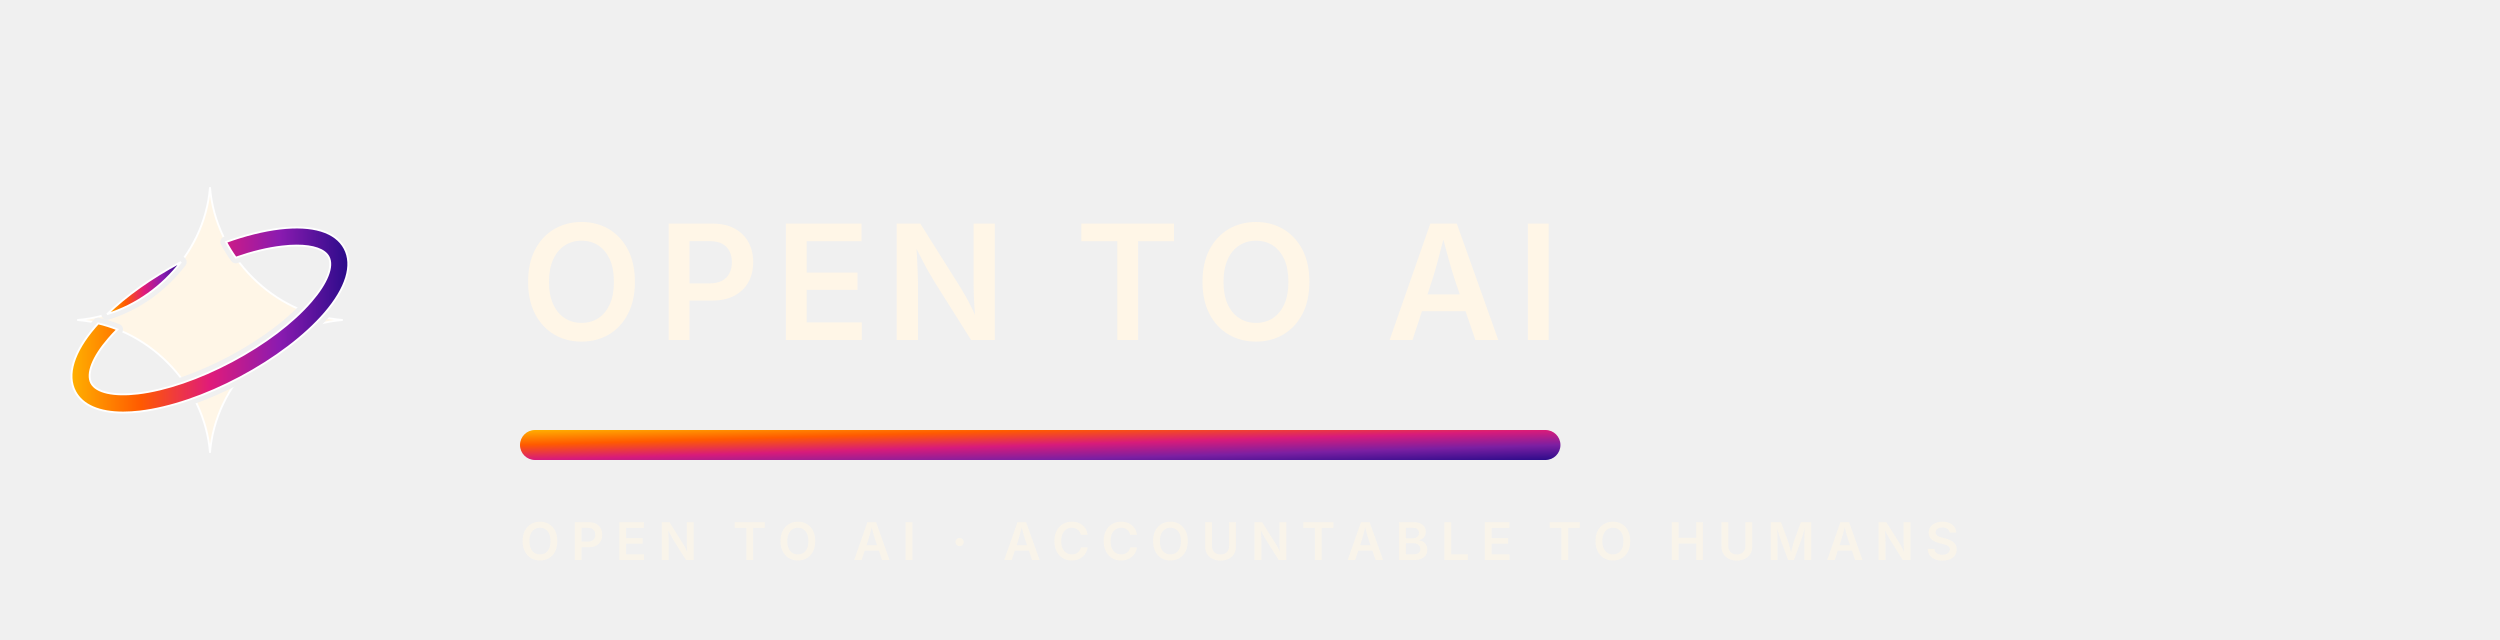
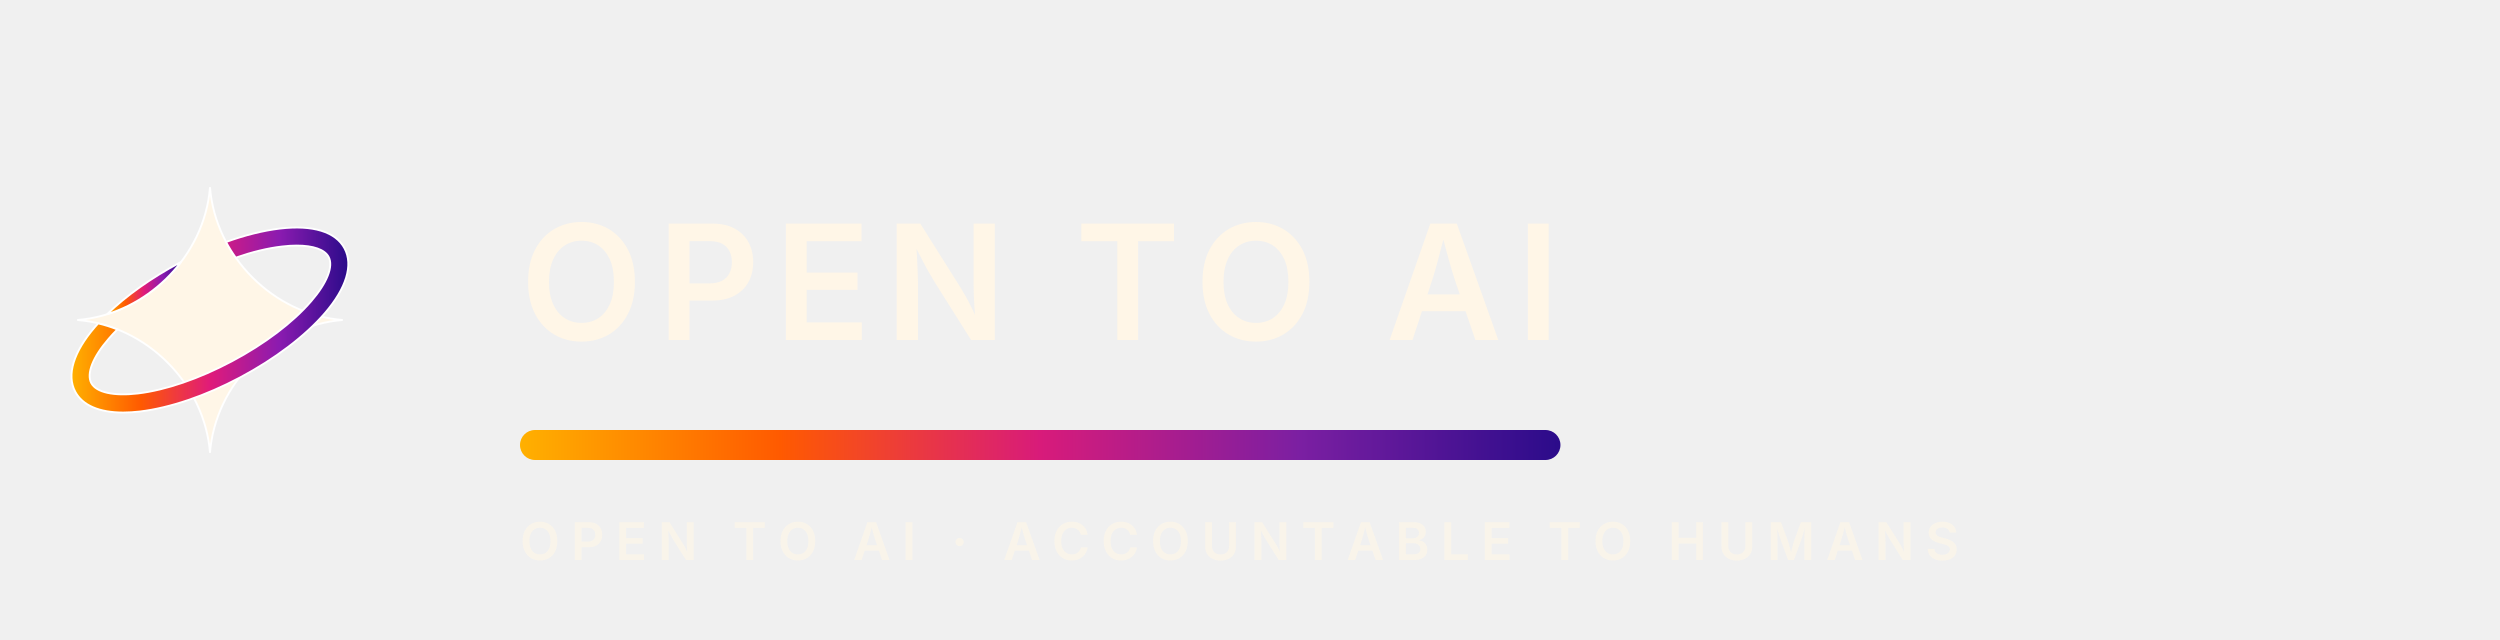
<svg xmlns="http://www.w3.org/2000/svg" width="250" height="64" viewBox="0 0 250 64" role="img">
  <defs>
    <linearGradient id="spec" x1="10" y1="6" x2="54" y2="58" gradientUnits="userSpaceOnUse">
      <stop offset="0" stop-color="#ffb000" />
      <stop offset=".27" stop-color="#ff6a00" />
      <stop offset=".52" stop-color="#e01b7a" />
      <stop offset=".74" stop-color="#8b1bb0" />
      <stop offset="1" stop-color="#2b0b8a" />
    </linearGradient>
-     <linearGradient id="specwide" x1="0" y1="0" x2="1" y2="1">
+     <linearGradient id="specwide" x1="0" y1="0" x2="1" y2="0">
      <stop offset="0" stop-color="#ffb000" />
      <stop offset=".25" stop-color="#ff5a00" />
      <stop offset=".5" stop-color="#d81b7a" />
      <stop offset=".75" stop-color="#7b1fa2" />
      <stop offset="1" stop-color="#2b0b8a" />
    </linearGradient>
  </defs>
  <g transform="translate(4.00 15.00) scale(0.09444)">
    <defs>
      <linearGradient id="g1m10" gradientUnits="userSpaceOnUse" x1="70.949" y1="146.286" x2="149.285" y2="146.286">
        <stop offset="0" stop-color="#FFB000" />
        <stop offset="0.25" stop-color="#FF5A00" />
        <stop offset="0.5" stop-color="#E01B7A" />
        <stop offset="0.75" stop-color="#8B1BB0" />
        <stop offset="1" stop-color="#2B0B8A" />
      </linearGradient>
      <linearGradient id="g2m10" gradientUnits="userSpaceOnUse" x1="33.495" y1="180" x2="326.505" y2="180">
        <stop offset="0" stop-color="#FFB000" />
        <stop offset="0.25" stop-color="#FF5A00" />
        <stop offset="0.5" stop-color="#E01B7A" />
        <stop offset="0.75" stop-color="#8B1BB0" />
        <stop offset="1" stop-color="#2B0B8A" />
      </linearGradient>
    </defs>
-     <mask id="kom10" maskUnits="userSpaceOnUse" x="-20" y="-20" width="400" height="400">
-       <rect x="-20" y="-20" width="400" height="400" fill="#fff" />
-       <path d="M149.3,118.6c-0.5,0.3-1,0.5-1.5,0.8c-30,16-56.7,35-76.8,54.5C102.1,164.3,129.6,144.5,149.3,118.6z" fill="#000" stroke="#000" stroke-width="12" stroke-linejoin="round" />
-       <path d="M322.5,104.2c-9.4-17.7-33.7-25.1-68.5-21c-17.5,2.1-36.9,6.9-57,14.2c3.1,5.8,6.5,11.3,10.3,16.6c17.3-6,33.9-10.1,49-11.8c5.6-0.7,10.8-1,15.6-1c17.4,0,29.6,4.2,33.7,12c5.3,9.9-1.6,27.5-18.5,47c-19.3,22.4-49.1,45-83.9,63.5c-34.8,18.5-70.2,30.6-99.6,34.1c-25.6,3-44-1.1-49.3-11c-5.3-9.9,1.6-27.5,18.5-47c2.8-3.3,5.9-6.6,9.1-9.8c-6.6-2.6-13.4-4.8-20.3-6.4c-1.1,1.3-2.3,2.5-3.4,3.8c-22.8,26.5-30.3,50.8-20.9,68.5c7.7,14.5,25.4,22.1,50.8,22.1c5.5,0,11.5-0.4,17.7-1.1c31.7-3.8,69.5-16.6,106.3-36.2c36.8-19.6,68.6-43.7,89.5-67.9C324.5,146.2,331.9,121.9,322.5,104.2z" fill="#000" stroke="#000" stroke-width="12" stroke-linejoin="round" />
-     </mask>
-     <path d="M180,39.4c-5.6,73.1-67.5,135-140.6,140.6c73.1,5.6,135,67.5,140.6,140.6c5.6-73.1,67.5-135,140.6-140.6C247.5,174.4,185.6,112.5,180,39.4z" fill="#fff6e7" stroke="#FFFFFF" stroke-width="2" mask="url(#kom10)" />
+     <path d="M180,39.4c-5.6,73.1-67.5,135-140.6,140.6c73.1,5.6,135,67.5,140.6,140.6c5.6-73.1,67.5-135,140.6-140.6C247.5,174.4,185.6,112.5,180,39.4z" fill="#fff6e7" stroke="#FFFFFF" stroke-width="2" />
    <path d="M149.3,118.6c-0.5,0.3-1,0.5-1.5,0.8c-30,16-56.7,35-76.8,54.5C102.1,164.3,129.6,144.5,149.3,118.6z" fill="url(#g1m10)" stroke="#FFFFFF" stroke-width="2" />
    <path d="M322.5,104.2c-9.4-17.7-33.7-25.1-68.5-21c-17.5,2.1-36.9,6.9-57,14.2c3.1,5.8,6.5,11.3,10.3,16.6c17.3-6,33.9-10.1,49-11.8c5.6-0.7,10.8-1,15.6-1c17.4,0,29.6,4.2,33.7,12c5.3,9.9-1.6,27.5-18.5,47c-19.3,22.4-49.1,45-83.9,63.5c-34.8,18.5-70.2,30.6-99.6,34.1c-25.6,3-44-1.1-49.3-11c-5.3-9.9,1.6-27.5,18.5-47c2.8-3.3,5.9-6.6,9.1-9.8c-6.6-2.6-13.4-4.8-20.3-6.4c-1.1,1.3-2.3,2.5-3.4,3.8c-22.8,26.5-30.3,50.8-20.9,68.5c7.7,14.5,25.4,22.1,50.8,22.1c5.5,0,11.5-0.4,17.7-1.1c31.7-3.8,69.5-16.6,106.3-36.2c36.8-19.6,68.6-43.7,89.5-67.9C324.5,146.2,331.9,121.9,322.5,104.2z" fill="url(#g2m10)" stroke="#FFFFFF" stroke-width="2" />
  </g>
  <path d="M58.15 34.16Q56.63 34.16 55.42 33.45Q54.21 32.74 53.51 31.40Q52.81 30.06 52.81 28.19Q52.81 26.30 53.51 24.96Q54.21 23.63 55.42 22.91Q56.63 22.20 58.15 22.20Q59.68 22.20 60.89 22.91Q62.09 23.63 62.79 24.96Q63.49 26.30 63.49 28.19Q63.49 30.06 62.79 31.40Q62.09 32.74 60.89 33.45Q59.68 34.16 58.15 34.16ZM58.15 32.29Q59.10 32.29 59.83 31.82Q60.56 31.34 60.98 30.43Q61.39 29.51 61.39 28.19Q61.39 26.85 60.98 25.93Q60.56 25.02 59.83 24.54Q59.10 24.07 58.15 24.07Q57.20 24.07 56.47 24.55Q55.74 25.02 55.32 25.94Q54.90 26.86 54.90 28.19Q54.90 29.51 55.32 30.43Q55.74 31.34 56.47 31.81Q57.20 32.29 58.15 32.29Z M66.87 34.00V22.36H71.22Q72.56 22.36 73.47 22.86Q74.38 23.36 74.85 24.23Q75.32 25.10 75.32 26.21Q75.32 27.33 74.85 28.20Q74.38 29.06 73.46 29.56Q72.54 30.06 71.19 30.06H68.30V28.34H70.91Q71.71 28.34 72.21 28.07Q72.71 27.80 72.95 27.31Q73.19 26.83 73.19 26.21Q73.19 25.59 72.95 25.12Q72.71 24.64 72.21 24.37Q71.70 24.11 70.90 24.11H68.95V34.00Z M78.59 34.00V22.36H86.15V24.12H80.67V27.26H85.75V28.99H80.67V32.24H86.18V34.00Z M89.67 34.00V22.36H92.03L96.06 28.77Q96.31 29.17 96.59 29.67Q96.88 30.18 97.18 30.80Q97.48 31.42 97.78 32.18H97.55Q97.49 31.52 97.45 30.83Q97.41 30.14 97.38 29.52Q97.36 28.89 97.36 28.47V22.36H99.48V34.00H97.11L93.48 28.23Q93.14 27.67 92.83 27.13Q92.53 26.60 92.18 25.91Q91.82 25.23 91.33 24.27H91.62Q91.67 25.12 91.71 25.89Q91.75 26.65 91.77 27.25Q91.80 27.85 91.80 28.22V34.00Z M108.13 24.12V22.36H117.40V24.12H113.81V34.00H111.73V24.12Z M125.60 34.16Q124.07 34.16 122.86 33.45Q121.65 32.74 120.95 31.40Q120.25 30.06 120.25 28.19Q120.25 26.30 120.95 24.96Q121.65 23.63 122.86 22.91Q124.07 22.20 125.60 22.20Q127.13 22.20 128.33 22.91Q129.54 23.63 130.24 24.96Q130.94 26.30 130.94 28.19Q130.94 30.06 130.24 31.40Q129.54 32.74 128.33 33.45Q127.13 34.16 125.60 34.16ZM125.60 32.29Q126.55 32.29 127.28 31.82Q128.01 31.34 128.43 30.43Q128.84 29.51 128.84 28.19Q128.84 26.85 128.43 25.93Q128.01 25.02 127.28 24.54Q126.55 24.07 125.60 24.07Q124.65 24.07 123.92 24.55Q123.18 25.02 122.77 25.94Q122.35 26.86 122.35 28.19Q122.35 29.51 122.77 30.43Q123.18 31.34 123.92 31.81Q124.65 32.29 125.60 32.29Z M138.96 34.00 143.03 22.36H145.68L149.83 34.00H147.54L145.47 27.95Q145.17 27.02 144.84 25.83Q144.51 24.65 144.11 23.14H144.55Q144.16 24.66 143.84 25.85Q143.53 27.05 143.24 27.95L141.25 34.00ZM141.33 31.12V29.44H147.46V31.12Z M154.87 22.36V34.00H152.79V22.36Z" fill="#fff6e7" />
  <rect x="52.0" y="43" width="104.045" height="3" rx="1.5" fill="url(#specwide)" />
  <path d="M54.00 56.05Q53.50 56.05 53.11 55.82Q52.72 55.59 52.49 55.15Q52.26 54.72 52.26 54.11Q52.26 53.50 52.49 53.06Q52.72 52.63 53.11 52.40Q53.50 52.17 54.00 52.17Q54.50 52.17 54.89 52.40Q55.28 52.63 55.51 53.06Q55.73 53.50 55.73 54.11Q55.73 54.72 55.51 55.16Q55.28 55.59 54.89 55.82Q54.50 56.05 54.00 56.05ZM54.00 55.44Q54.31 55.44 54.55 55.29Q54.78 55.14 54.92 54.84Q55.05 54.54 55.05 54.11Q55.05 53.68 54.92 53.38Q54.78 53.08 54.55 52.93Q54.31 52.77 54.00 52.77Q53.69 52.77 53.45 52.93Q53.21 53.08 53.08 53.38Q52.94 53.68 52.94 54.11Q52.94 54.54 53.08 54.84Q53.21 55.14 53.45 55.29Q53.69 55.44 54.00 55.44Z M57.48 56.00V52.22H58.89Q59.33 52.22 59.62 52.38Q59.92 52.54 60.07 52.83Q60.22 53.11 60.22 53.47Q60.22 53.83 60.07 54.11Q59.92 54.40 59.62 54.56Q59.32 54.72 58.88 54.72H57.94V54.16H58.79Q59.05 54.16 59.21 54.07Q59.38 53.98 59.45 53.83Q59.53 53.67 59.53 53.47Q59.53 53.27 59.45 53.11Q59.38 52.96 59.21 52.87Q59.05 52.78 58.79 52.78H58.15V56.00Z M61.93 56.00V52.22H64.39V52.79H62.61V53.81H64.26V54.37H62.61V55.43H64.40V56.00Z M66.18 56.00V52.22H66.95L68.25 54.30Q68.34 54.43 68.43 54.59Q68.52 54.76 68.62 54.96Q68.72 55.16 68.81 55.41H68.74Q68.72 55.19 68.71 54.97Q68.69 54.74 68.68 54.54Q68.68 54.34 68.68 54.20V52.22H69.37V56.00H68.60L67.42 54.12Q67.31 53.94 67.21 53.77Q67.11 53.59 66.99 53.37Q66.88 53.15 66.72 52.84H66.81Q66.83 53.11 66.84 53.36Q66.85 53.61 66.86 53.81Q66.87 54.00 66.87 54.12V56.00Z M73.47 52.79V52.22H76.48V52.79H75.31V56.00H74.64V52.79Z M79.79 56.05Q79.29 56.05 78.90 55.82Q78.51 55.59 78.28 55.15Q78.05 54.72 78.05 54.11Q78.05 53.50 78.28 53.06Q78.51 52.63 78.90 52.40Q79.29 52.17 79.79 52.17Q80.29 52.17 80.68 52.40Q81.07 52.63 81.30 53.06Q81.52 53.50 81.52 54.11Q81.52 54.72 81.30 55.16Q81.07 55.59 80.68 55.82Q80.29 56.05 79.79 56.05ZM79.79 55.44Q80.10 55.44 80.34 55.29Q80.57 55.14 80.71 54.84Q80.84 54.54 80.84 54.11Q80.84 53.68 80.71 53.38Q80.57 53.08 80.34 52.93Q80.10 52.77 79.79 52.77Q79.48 52.77 79.24 52.93Q79.00 53.08 78.87 53.38Q78.73 53.68 78.73 54.11Q78.73 54.54 78.87 54.84Q79.00 55.14 79.24 55.29Q79.48 55.44 79.79 55.44Z M85.42 56.00 86.74 52.22H87.61L88.95 56.00H88.21L87.54 54.04Q87.44 53.73 87.33 53.35Q87.23 52.96 87.10 52.47H87.24Q87.11 52.97 87.01 53.35Q86.91 53.74 86.81 54.04L86.16 56.00ZM86.19 55.06V54.52H88.19V55.06Z M91.24 52.22V56.00H90.56V52.22Z M95.96 54.61Q95.79 54.61 95.67 54.49Q95.55 54.38 95.55 54.21Q95.55 54.03 95.67 53.92Q95.79 53.80 95.96 53.80Q96.13 53.80 96.25 53.92Q96.37 54.03 96.37 54.21Q96.37 54.38 96.25 54.49Q96.13 54.61 95.96 54.61Z M100.42 56.00 101.75 52.22H102.61L103.96 56.00H103.21L102.54 54.04Q102.44 53.73 102.33 53.35Q102.23 52.96 102.10 52.47H102.24Q102.11 52.97 102.01 53.35Q101.91 53.74 101.82 54.04L101.17 56.00ZM101.19 55.06V54.52H103.19V55.06Z M107.17 56.05Q106.68 56.05 106.29 55.82Q105.89 55.59 105.67 55.15Q105.44 54.72 105.44 54.11Q105.44 53.50 105.67 53.06Q105.90 52.63 106.29 52.40Q106.68 52.17 107.17 52.17Q107.48 52.17 107.76 52.25Q108.03 52.34 108.24 52.51Q108.45 52.68 108.59 52.92Q108.72 53.17 108.77 53.48H108.08Q108.05 53.31 107.97 53.18Q107.89 53.05 107.77 52.96Q107.65 52.87 107.50 52.82Q107.35 52.77 107.18 52.77Q106.87 52.77 106.63 52.93Q106.39 53.09 106.26 53.38Q106.12 53.68 106.12 54.11Q106.12 54.54 106.26 54.84Q106.40 55.14 106.64 55.29Q106.88 55.44 107.18 55.44Q107.35 55.44 107.50 55.40Q107.65 55.35 107.77 55.26Q107.89 55.17 107.97 55.04Q108.05 54.91 108.09 54.74H108.77Q108.73 55.01 108.60 55.25Q108.48 55.49 108.27 55.67Q108.06 55.85 107.79 55.95Q107.51 56.05 107.17 56.05Z M112.11 56.05Q111.61 56.05 111.22 55.82Q110.83 55.59 110.60 55.15Q110.37 54.72 110.37 54.11Q110.37 53.50 110.60 53.06Q110.83 52.63 111.22 52.40Q111.61 52.17 112.11 52.17Q112.42 52.17 112.69 52.25Q112.96 52.34 113.17 52.51Q113.38 52.68 113.52 52.92Q113.65 53.17 113.70 53.48H113.02Q112.98 53.31 112.90 53.18Q112.82 53.05 112.70 52.96Q112.59 52.87 112.44 52.82Q112.29 52.77 112.12 52.77Q111.81 52.77 111.57 52.93Q111.33 53.09 111.19 53.38Q111.06 53.68 111.06 54.11Q111.06 54.54 111.19 54.84Q111.33 55.14 111.57 55.29Q111.81 55.44 112.11 55.44Q112.28 55.44 112.43 55.40Q112.58 55.35 112.70 55.26Q112.82 55.17 112.90 55.04Q112.99 54.91 113.02 54.74H113.70Q113.66 55.01 113.54 55.25Q113.41 55.49 113.20 55.67Q112.99 55.85 112.72 55.95Q112.44 56.05 112.11 56.05Z M117.04 56.05Q116.55 56.05 116.15 55.82Q115.76 55.59 115.53 55.15Q115.31 54.72 115.31 54.11Q115.31 53.50 115.53 53.06Q115.76 52.63 116.15 52.40Q116.55 52.17 117.04 52.17Q117.54 52.17 117.93 52.40Q118.32 52.63 118.55 53.06Q118.78 53.50 118.78 54.11Q118.78 54.72 118.55 55.16Q118.32 55.59 117.93 55.82Q117.54 56.05 117.04 56.05ZM117.04 55.44Q117.35 55.44 117.59 55.29Q117.83 55.14 117.96 54.84Q118.10 54.54 118.10 54.11Q118.10 53.68 117.96 53.38Q117.83 53.08 117.59 52.93Q117.35 52.77 117.04 52.77Q116.73 52.77 116.50 52.93Q116.26 53.08 116.12 53.38Q115.99 53.68 115.99 54.11Q115.99 54.54 116.12 54.84Q116.26 55.14 116.50 55.29Q116.73 55.44 117.04 55.44Z M122.06 56.06Q121.59 56.06 121.25 55.88Q120.90 55.71 120.71 55.40Q120.52 55.09 120.52 54.69V52.22H121.20V54.63Q121.20 54.87 121.30 55.05Q121.41 55.24 121.60 55.34Q121.79 55.45 122.06 55.45Q122.32 55.45 122.51 55.34Q122.70 55.24 122.81 55.05Q122.91 54.87 122.91 54.63V52.22H123.59V54.69Q123.59 55.09 123.40 55.40Q123.21 55.71 122.86 55.88Q122.52 56.06 122.06 56.06Z M125.45 56.00V52.22H126.21L127.52 54.30Q127.60 54.43 127.70 54.59Q127.79 54.76 127.89 54.96Q127.98 55.16 128.08 55.41H128.01Q127.99 55.19 127.97 54.97Q127.96 54.74 127.95 54.54Q127.95 54.34 127.95 54.20V52.22H128.63V56.00H127.87L126.69 54.12Q126.57 53.94 126.47 53.77Q126.37 53.59 126.26 53.37Q126.15 53.15 125.98 52.84H126.08Q126.09 53.11 126.11 53.36Q126.12 53.61 126.13 53.81Q126.14 54.00 126.14 54.12V56.00Z M130.33 52.79V52.22H133.34V52.79H132.17V56.00H131.49V52.79Z M134.77 56.00 136.10 52.22H136.96L138.31 56.00H137.56L136.89 54.04Q136.79 53.73 136.68 53.35Q136.58 52.96 136.45 52.47H136.59Q136.46 52.97 136.36 53.35Q136.26 53.74 136.17 54.04L135.52 56.00ZM135.54 55.06V54.52H137.54V55.06Z M139.91 56.00V52.22H141.36Q141.77 52.22 142.04 52.35Q142.31 52.47 142.45 52.70Q142.58 52.92 142.58 53.20Q142.58 53.43 142.49 53.59Q142.40 53.76 142.25 53.86Q142.10 53.96 141.92 54.01V54.04Q142.12 54.05 142.31 54.16Q142.49 54.28 142.61 54.48Q142.73 54.68 142.73 54.97Q142.73 55.26 142.59 55.50Q142.44 55.73 142.16 55.86Q141.87 56.00 141.44 56.00ZM140.59 55.43H141.33Q141.71 55.43 141.87 55.29Q142.04 55.14 142.04 54.92Q142.04 54.75 141.96 54.61Q141.87 54.48 141.72 54.40Q141.57 54.32 141.35 54.32H140.59ZM140.59 53.83H141.27Q141.45 53.83 141.60 53.76Q141.74 53.70 141.82 53.58Q141.90 53.45 141.90 53.29Q141.90 53.07 141.75 52.92Q141.59 52.78 141.29 52.78H140.59Z M144.44 56.00V52.22H145.12V55.43H146.79V56.00Z M148.48 56.00V52.22H150.94V52.79H149.16V53.81H150.81V54.37H149.16V55.43H150.95V56.00Z M154.97 52.79V52.22H157.98V52.79H156.82V56.00H156.14V52.79Z M161.29 56.05Q160.79 56.05 160.40 55.82Q160.01 55.59 159.78 55.15Q159.55 54.72 159.55 54.11Q159.55 53.50 159.78 53.06Q160.01 52.63 160.40 52.40Q160.79 52.17 161.29 52.17Q161.79 52.17 162.18 52.40Q162.57 52.63 162.80 53.06Q163.02 53.50 163.02 54.11Q163.02 54.72 162.80 55.16Q162.57 55.59 162.18 55.82Q161.79 56.05 161.29 56.05ZM161.29 55.44Q161.60 55.44 161.84 55.29Q162.07 55.14 162.21 54.84Q162.34 54.54 162.34 54.11Q162.34 53.68 162.21 53.38Q162.07 53.08 161.84 52.93Q161.60 52.77 161.29 52.77Q160.98 52.77 160.74 52.93Q160.51 53.08 160.37 53.38Q160.23 53.68 160.23 54.11Q160.23 54.54 160.37 54.84Q160.51 55.14 160.74 55.29Q160.98 55.44 161.29 55.44Z M167.18 56.00V52.22H167.86V53.78H169.62V52.22H170.29V56.00H169.62V54.35H167.86V56.00Z M173.69 56.06Q173.23 56.06 172.88 55.88Q172.54 55.71 172.35 55.40Q172.15 55.09 172.15 54.69V52.22H172.83V54.63Q172.83 54.87 172.94 55.05Q173.04 55.24 173.24 55.34Q173.43 55.45 173.69 55.45Q173.95 55.45 174.14 55.34Q174.33 55.24 174.44 55.05Q174.54 54.87 174.54 54.63V52.22H175.22V54.69Q175.22 55.09 175.03 55.40Q174.84 55.71 174.49 55.88Q174.15 56.06 173.69 56.06Z M177.08 56.00V52.22H178.10L178.82 54.17Q178.86 54.28 178.91 54.45Q178.95 54.62 179.00 54.82Q179.05 55.02 179.10 55.21Q179.14 55.39 179.17 55.54H179.03Q179.07 55.40 179.11 55.21Q179.15 55.02 179.20 54.83Q179.25 54.63 179.30 54.45Q179.35 54.28 179.38 54.17L180.09 52.22H181.12V56.00H180.44V54.09Q180.44 53.97 180.44 53.80Q180.45 53.62 180.45 53.43Q180.46 53.23 180.46 53.03Q180.47 52.82 180.47 52.64H180.51Q180.46 52.84 180.40 53.05Q180.35 53.26 180.29 53.46Q180.23 53.66 180.18 53.82Q180.12 53.98 180.09 54.09L179.39 56.00H178.81L178.10 54.09Q178.06 53.98 178.01 53.82Q177.96 53.66 177.90 53.47Q177.84 53.27 177.78 53.06Q177.72 52.85 177.66 52.64H177.72Q177.72 52.81 177.73 53.01Q177.73 53.21 177.74 53.41Q177.74 53.61 177.74 53.79Q177.75 53.96 177.75 54.09V56.00Z M182.72 56.00 184.04 52.22H184.91L186.25 56.00H185.51L184.84 54.04Q184.74 53.73 184.63 53.35Q184.53 52.96 184.40 52.47H184.54Q184.41 52.97 184.31 53.35Q184.21 53.74 184.11 54.04L183.47 56.00ZM183.49 55.06V54.52H185.49V55.06Z M187.86 56.00V52.22H188.63L189.94 54.30Q190.02 54.43 190.11 54.59Q190.20 54.76 190.30 54.96Q190.40 55.16 190.49 55.41H190.42Q190.40 55.19 190.39 54.97Q190.37 54.74 190.37 54.54Q190.36 54.34 190.36 54.20V52.22H191.05V56.00H190.28L189.10 54.12Q188.99 53.94 188.89 53.77Q188.79 53.59 188.67 53.37Q188.56 53.15 188.40 52.84H188.49Q188.51 53.11 188.52 53.36Q188.53 53.61 188.54 53.81Q188.55 54.00 188.55 54.12V56.00Z M194.24 56.06Q193.80 56.06 193.47 55.92Q193.15 55.78 192.97 55.52Q192.79 55.26 192.77 54.89H193.44Q193.45 55.09 193.56 55.22Q193.67 55.35 193.84 55.41Q194.02 55.48 194.23 55.48Q194.46 55.48 194.63 55.41Q194.80 55.34 194.89 55.22Q194.99 55.10 194.99 54.93Q194.99 54.79 194.91 54.69Q194.82 54.59 194.67 54.53Q194.51 54.46 194.31 54.41L193.88 54.30Q193.41 54.17 193.14 53.93Q192.87 53.68 192.87 53.28Q192.87 52.95 193.05 52.69Q193.23 52.44 193.55 52.30Q193.86 52.17 194.26 52.17Q194.66 52.17 194.96 52.31Q195.27 52.45 195.44 52.69Q195.61 52.94 195.62 53.25H194.96Q194.94 53.01 194.74 52.88Q194.55 52.74 194.25 52.74Q194.03 52.74 193.88 52.81Q193.72 52.87 193.64 52.98Q193.56 53.10 193.56 53.24Q193.56 53.40 193.66 53.50Q193.75 53.60 193.90 53.66Q194.05 53.72 194.20 53.76L194.56 53.85Q194.77 53.90 194.97 53.99Q195.16 54.07 195.32 54.20Q195.48 54.33 195.58 54.51Q195.67 54.69 195.67 54.94Q195.67 55.27 195.50 55.52Q195.33 55.78 195.01 55.92Q194.69 56.06 194.24 56.06Z" fill="rgba(255,246,231,.62)" />
</svg>
